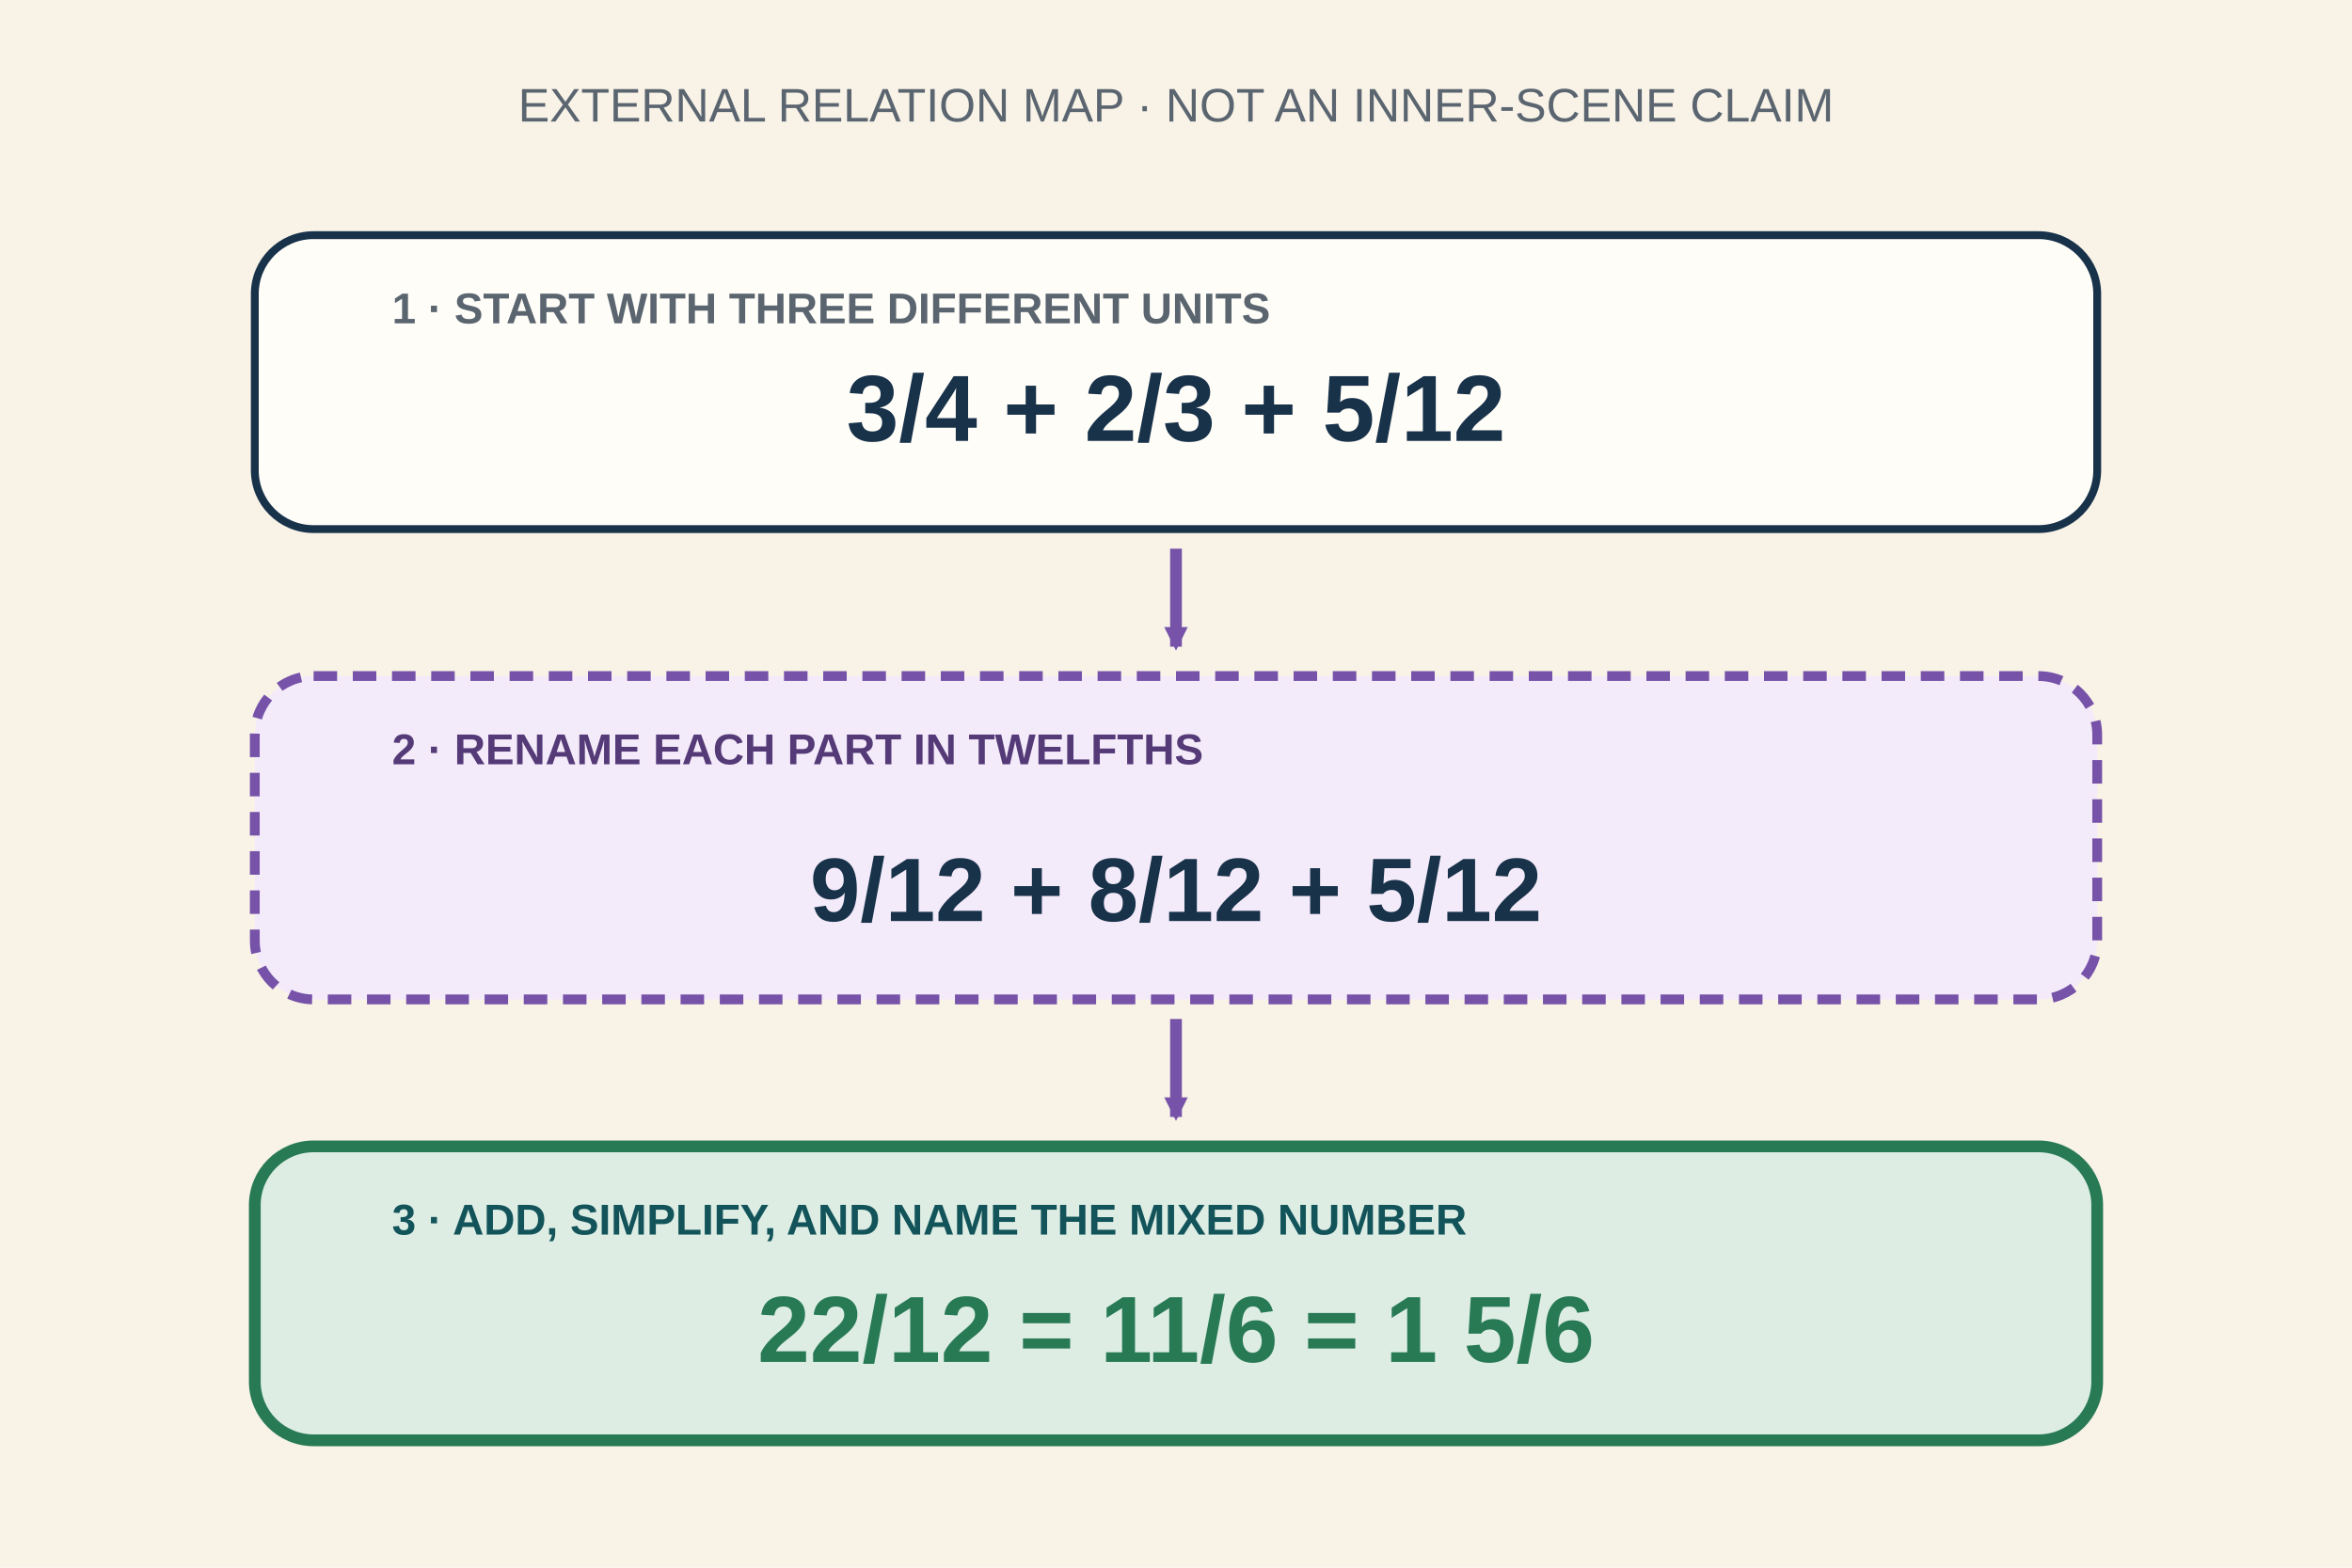
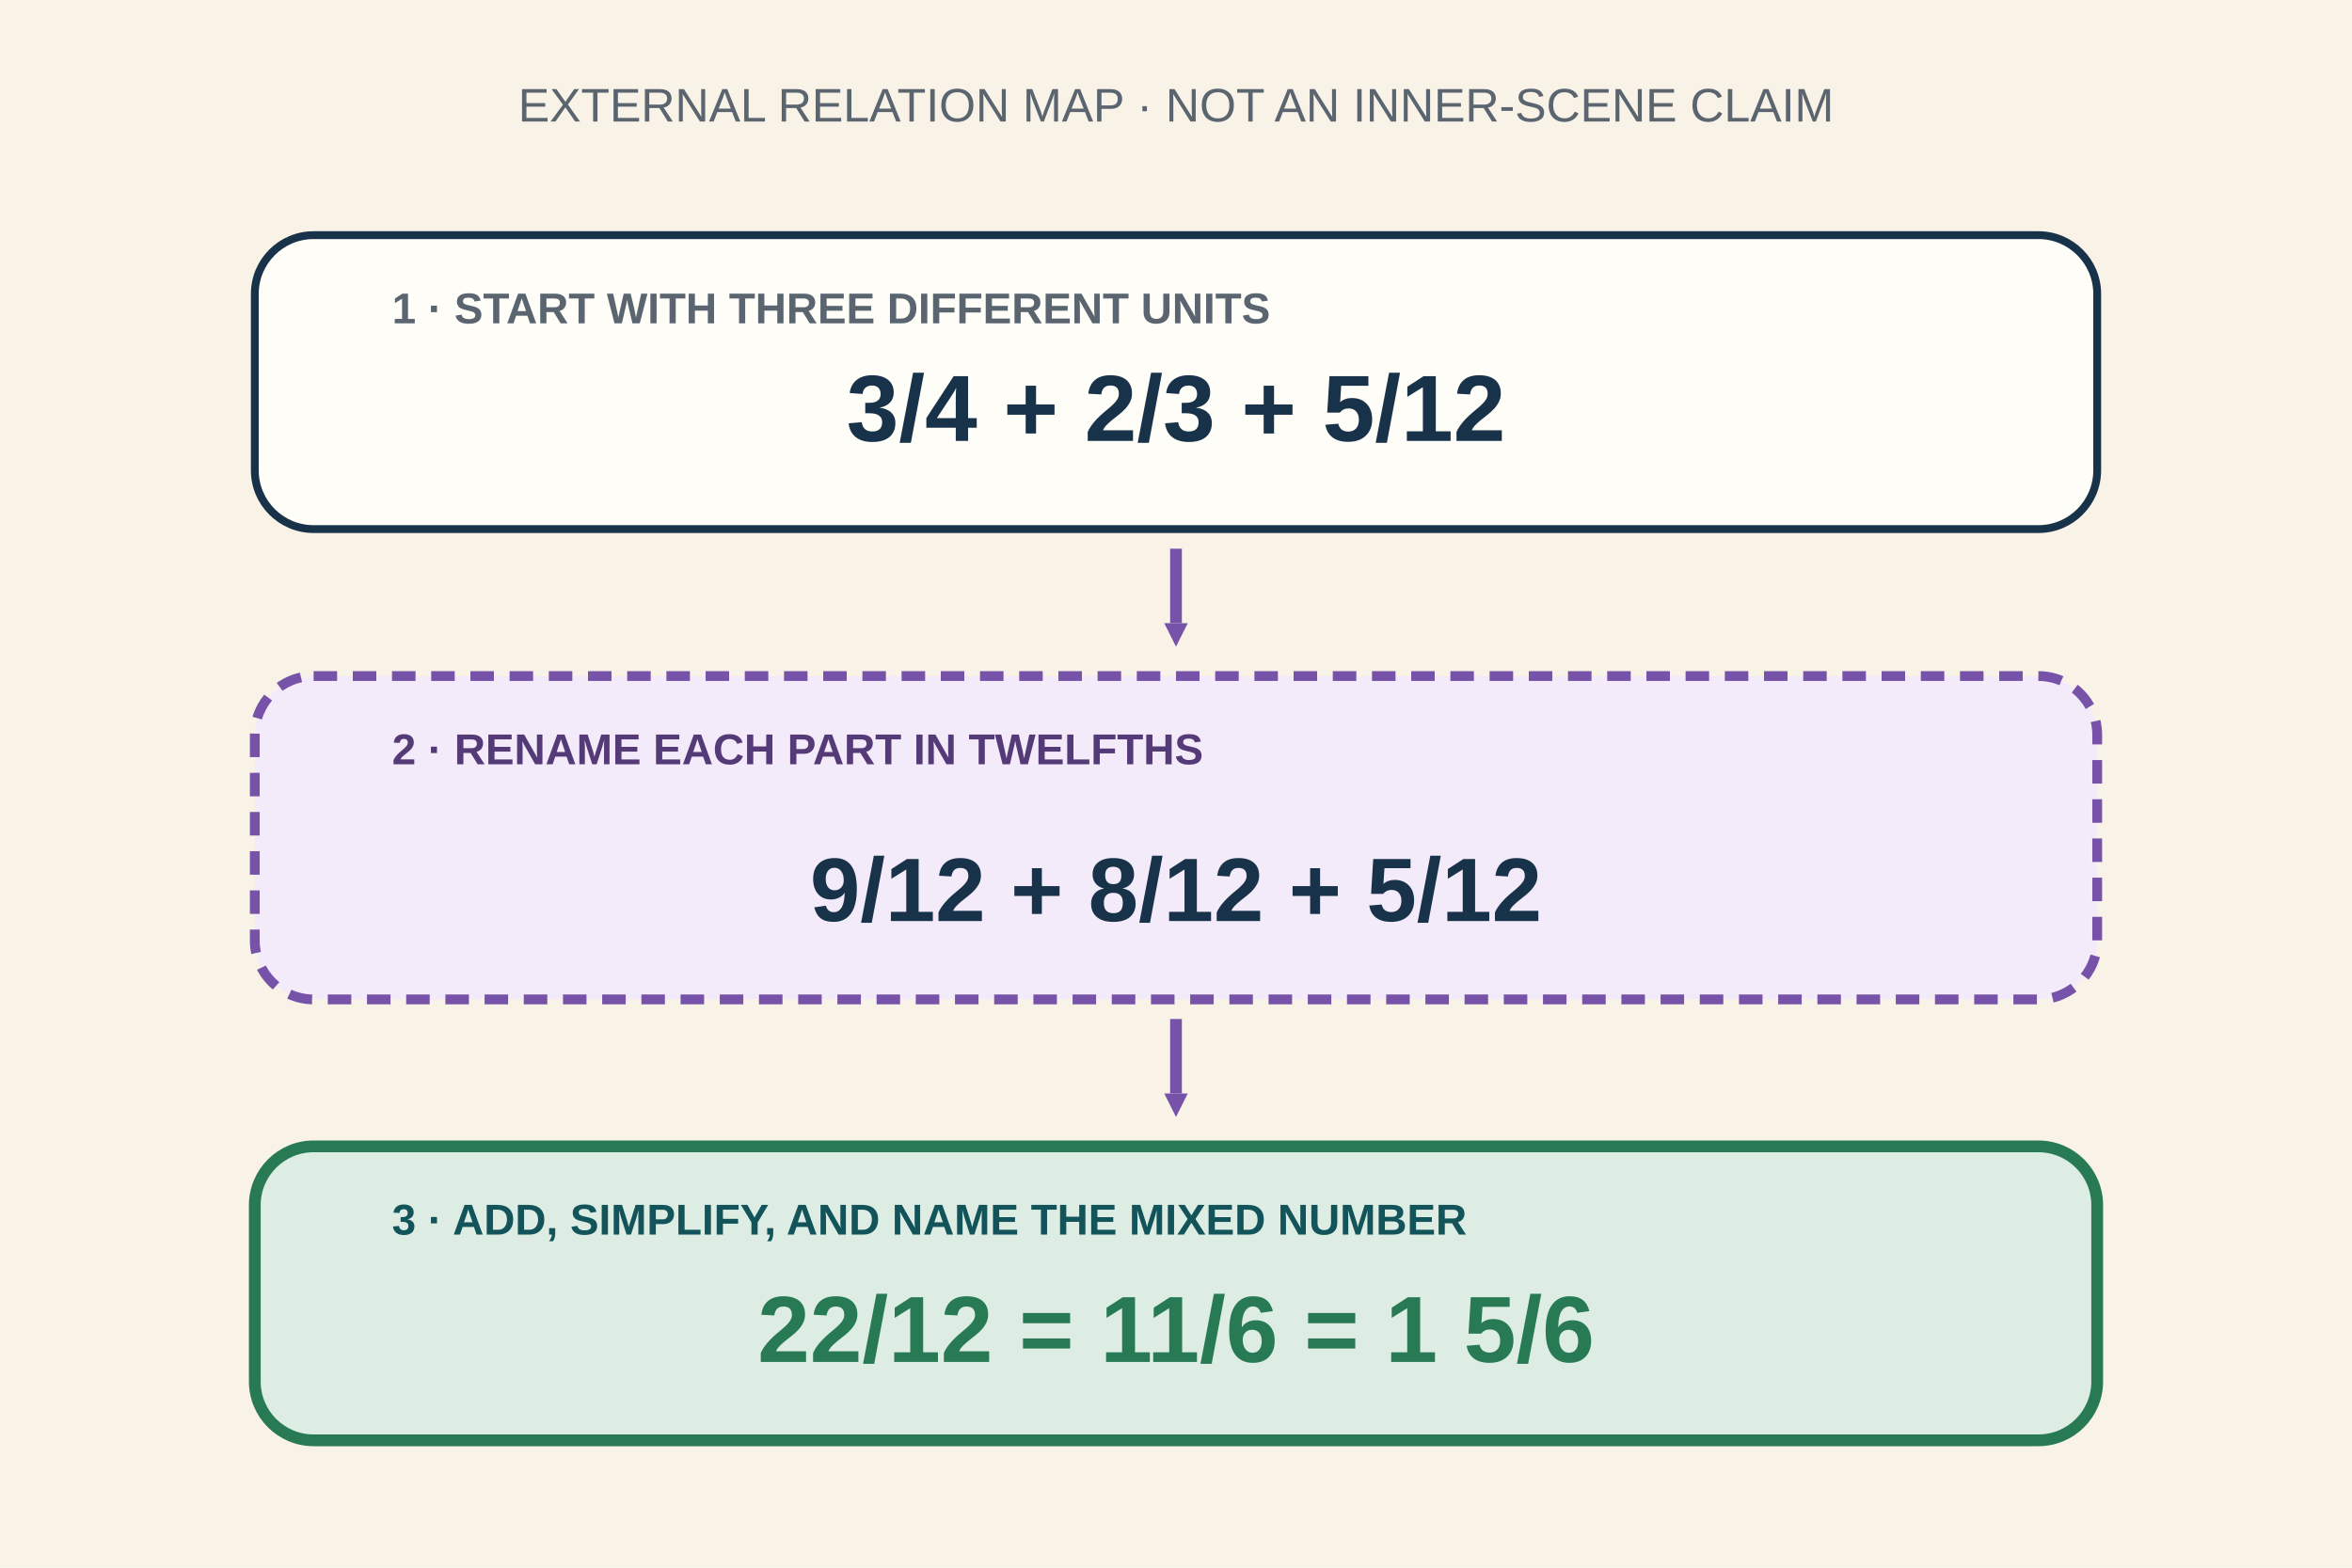
<svg xmlns="http://www.w3.org/2000/svg" width="1200" height="800" viewBox="0 0 1200 800" role="img" aria-labelledby="title desc" shape-rendering="geometricPrecision" text-rendering="optimizeLegibility">
  <defs>
-     <marker id="a" markerWidth="12" markerHeight="12" refX="10" refY="6" orient="auto" markerUnits="userSpaceOnUse" viewBox="0 0 12 12">
+     <marker id="a" markerWidth="12" markerHeight="12" refX="0" refY="6" orient="auto" markerUnits="userSpaceOnUse" viewBox="0 0 12 12">
      <path d="M0 0l12 6-12 6z" fill="#7652A8" />
    </marker>
  </defs>
  <rect width="1200" height="800" fill="#F8F2E7" />
  <text x="600" y="62" text-anchor="middle" font-family="Arial,sans-serif" font-size="24" fill="#5A6570">EXTERNAL RELATION MAP · NOT AN INNER-SCENE CLAIM</text>
  <g font-family="Arial,sans-serif" text-anchor="middle">
    <rect x="130" y="120" width="940" height="150" rx="30" fill="#FFFDF8" stroke="#18324A" stroke-width="4" />
    <text x="200" y="165" text-anchor="start" font-size="22" font-weight="700" fill="#5A6570">1 · START WITH THREE DIFFERENT UNITS</text>
    <text x="600" y="225" font-size="48" font-weight="700" fill="#18324A">3/4 + 2/3 + 5/12</text>
-     <path d="M600 280V330" stroke="#7652A8" stroke-width="6" marker-end="url(#a)" />
+     <path d="M600 280V318" stroke="#7652A8" stroke-width="6" marker-end="url(#a)" />
    <rect x="130" y="345" width="940" height="165" rx="30" fill="#F4EBFA" stroke="#7652A8" stroke-width="5" stroke-dasharray="12 8" />
    <text x="200" y="390" text-anchor="start" font-size="22" font-weight="700" fill="#553A78">2 · RENAME EACH PART IN TWELFTHS</text>
    <text x="600" y="470" font-size="46" font-weight="700" fill="#18324A">9/12 + 8/12 + 5/12</text>
-     <path d="M600 520V570" stroke="#7652A8" stroke-width="6" marker-end="url(#a)" />
+     <path d="M600 520V558" stroke="#7652A8" stroke-width="6" marker-end="url(#a)" />
    <rect x="130" y="585" width="940" height="150" rx="30" fill="#DDEDE4" stroke="#287A55" stroke-width="6" />
    <text x="200" y="630" text-anchor="start" font-size="22" font-weight="700" fill="#12545A">3 · ADD, SIMPLIFY, AND NAME THE MIXED NUMBER</text>
    <text x="600" y="695" font-size="48" font-weight="700" fill="#287A55">22/12 = 11/6 = 1 5/6</text>
  </g>
</svg>
